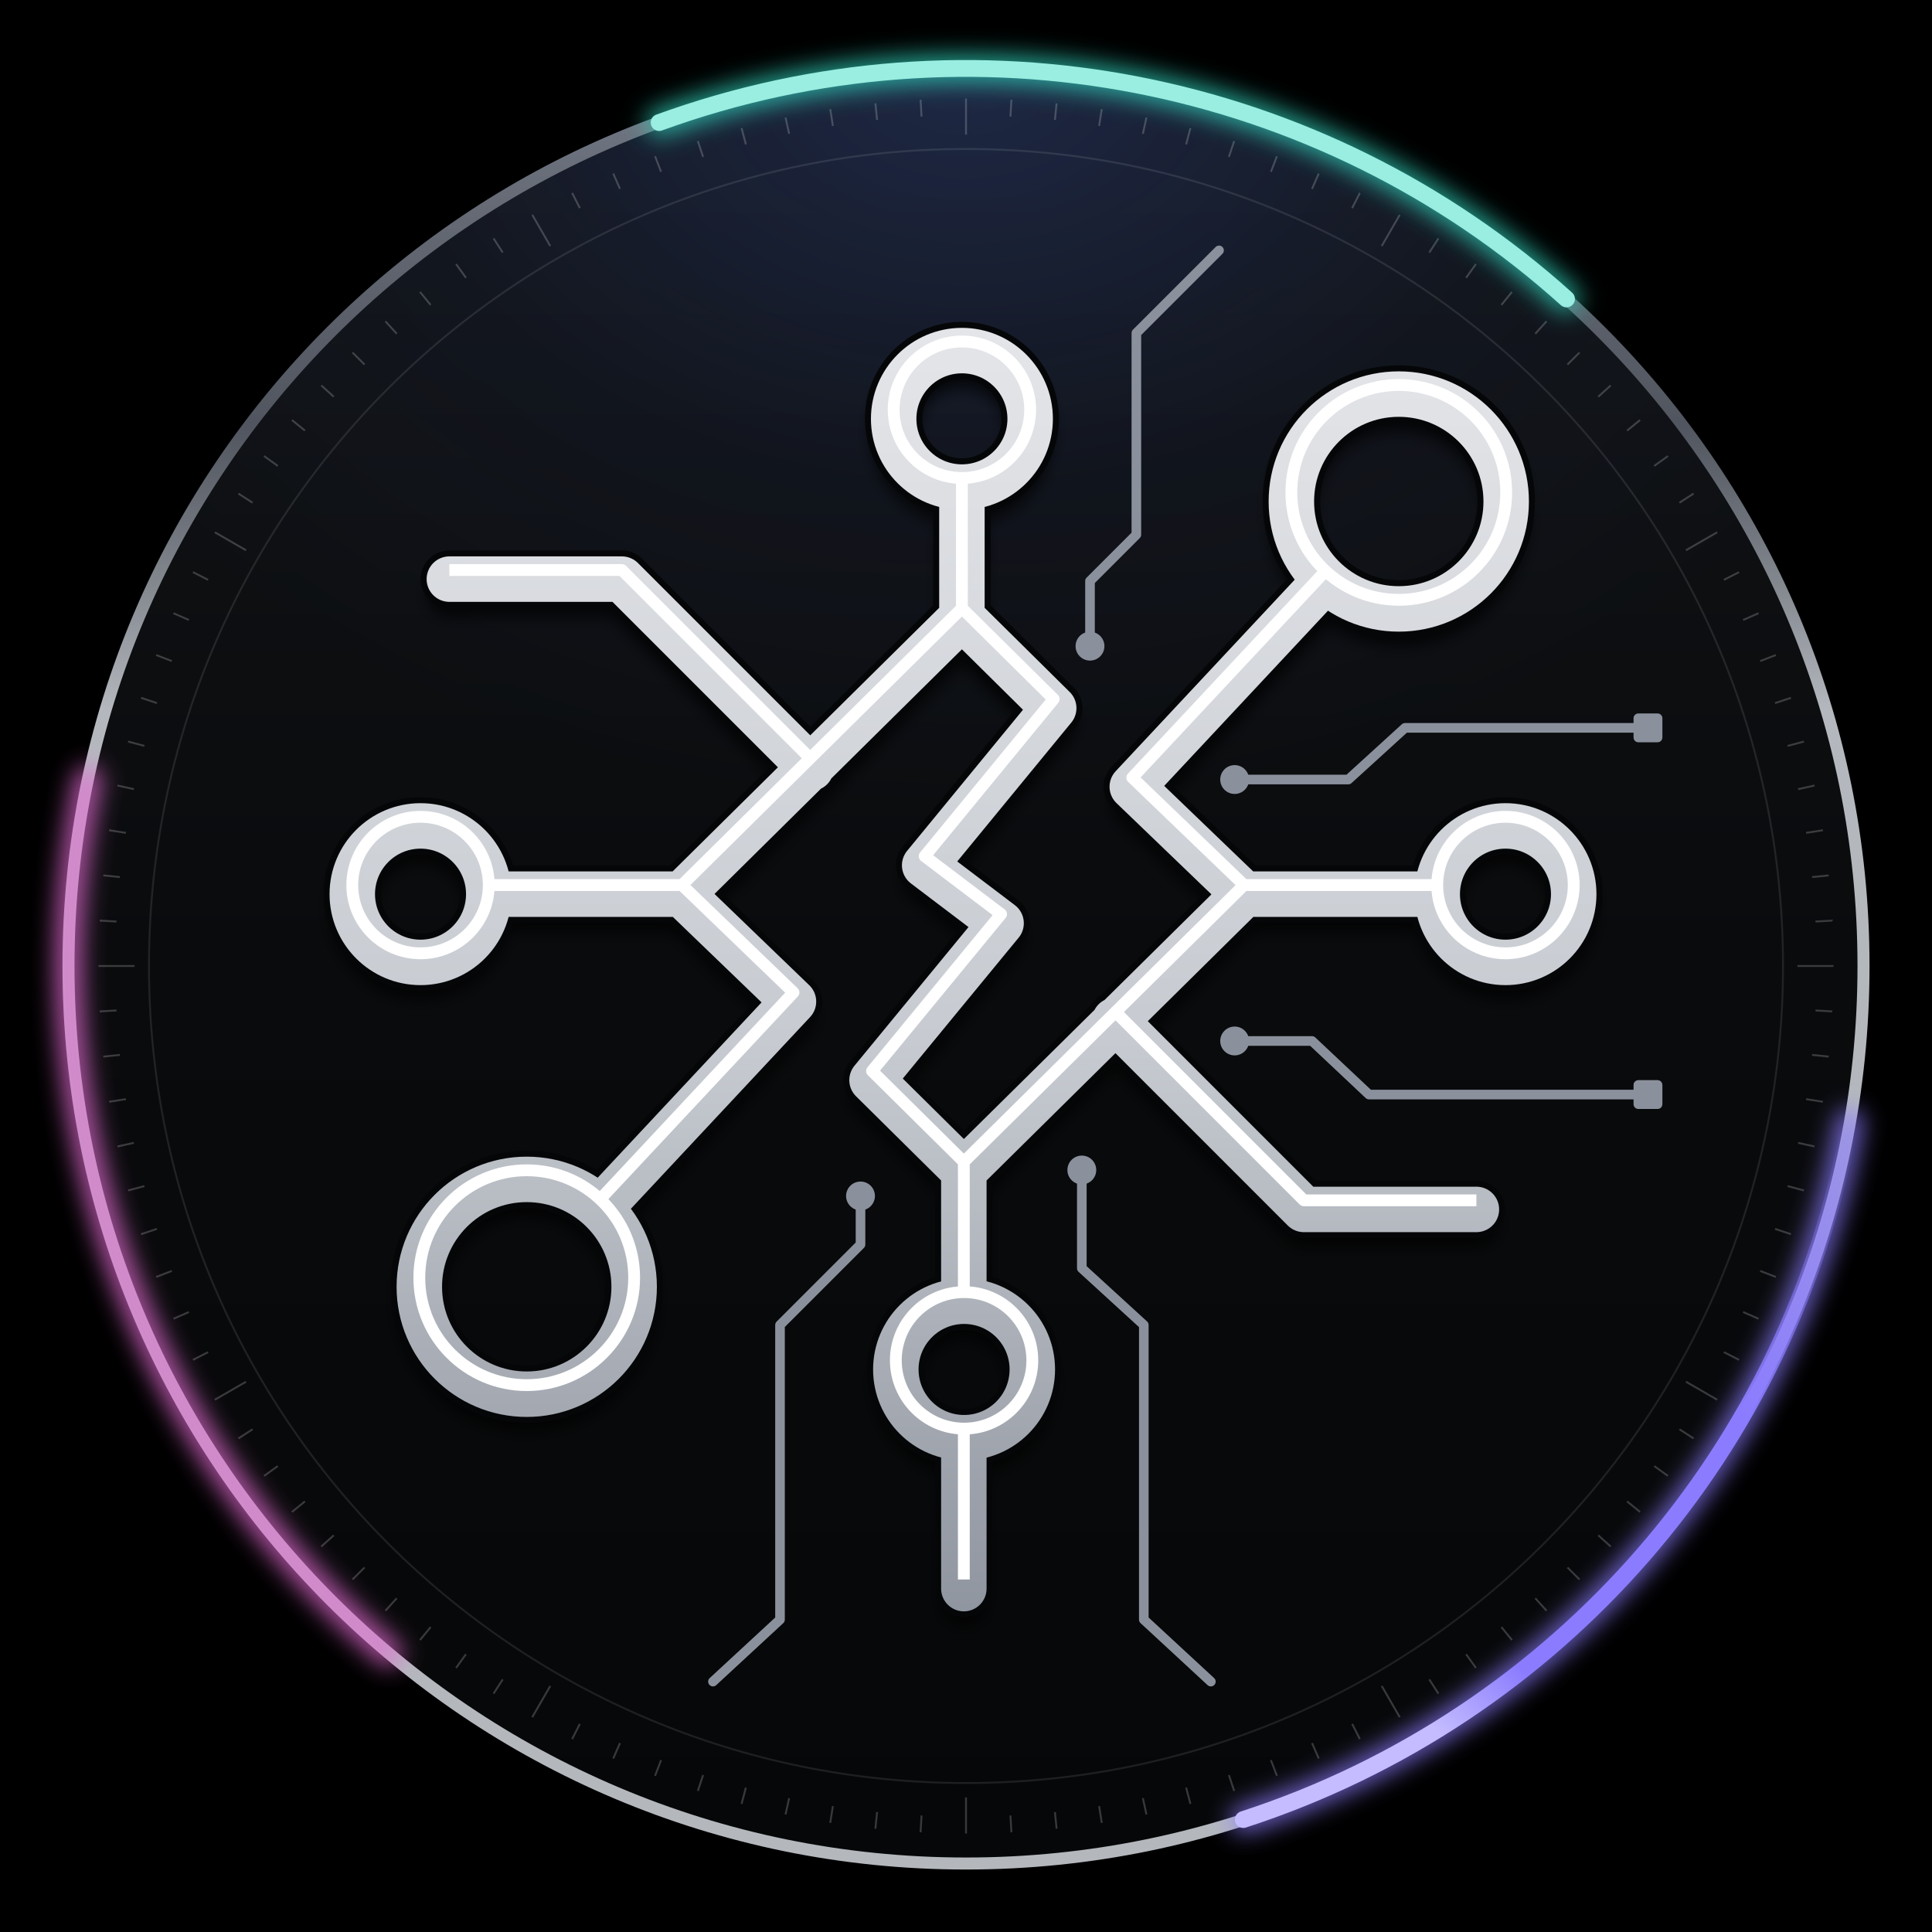
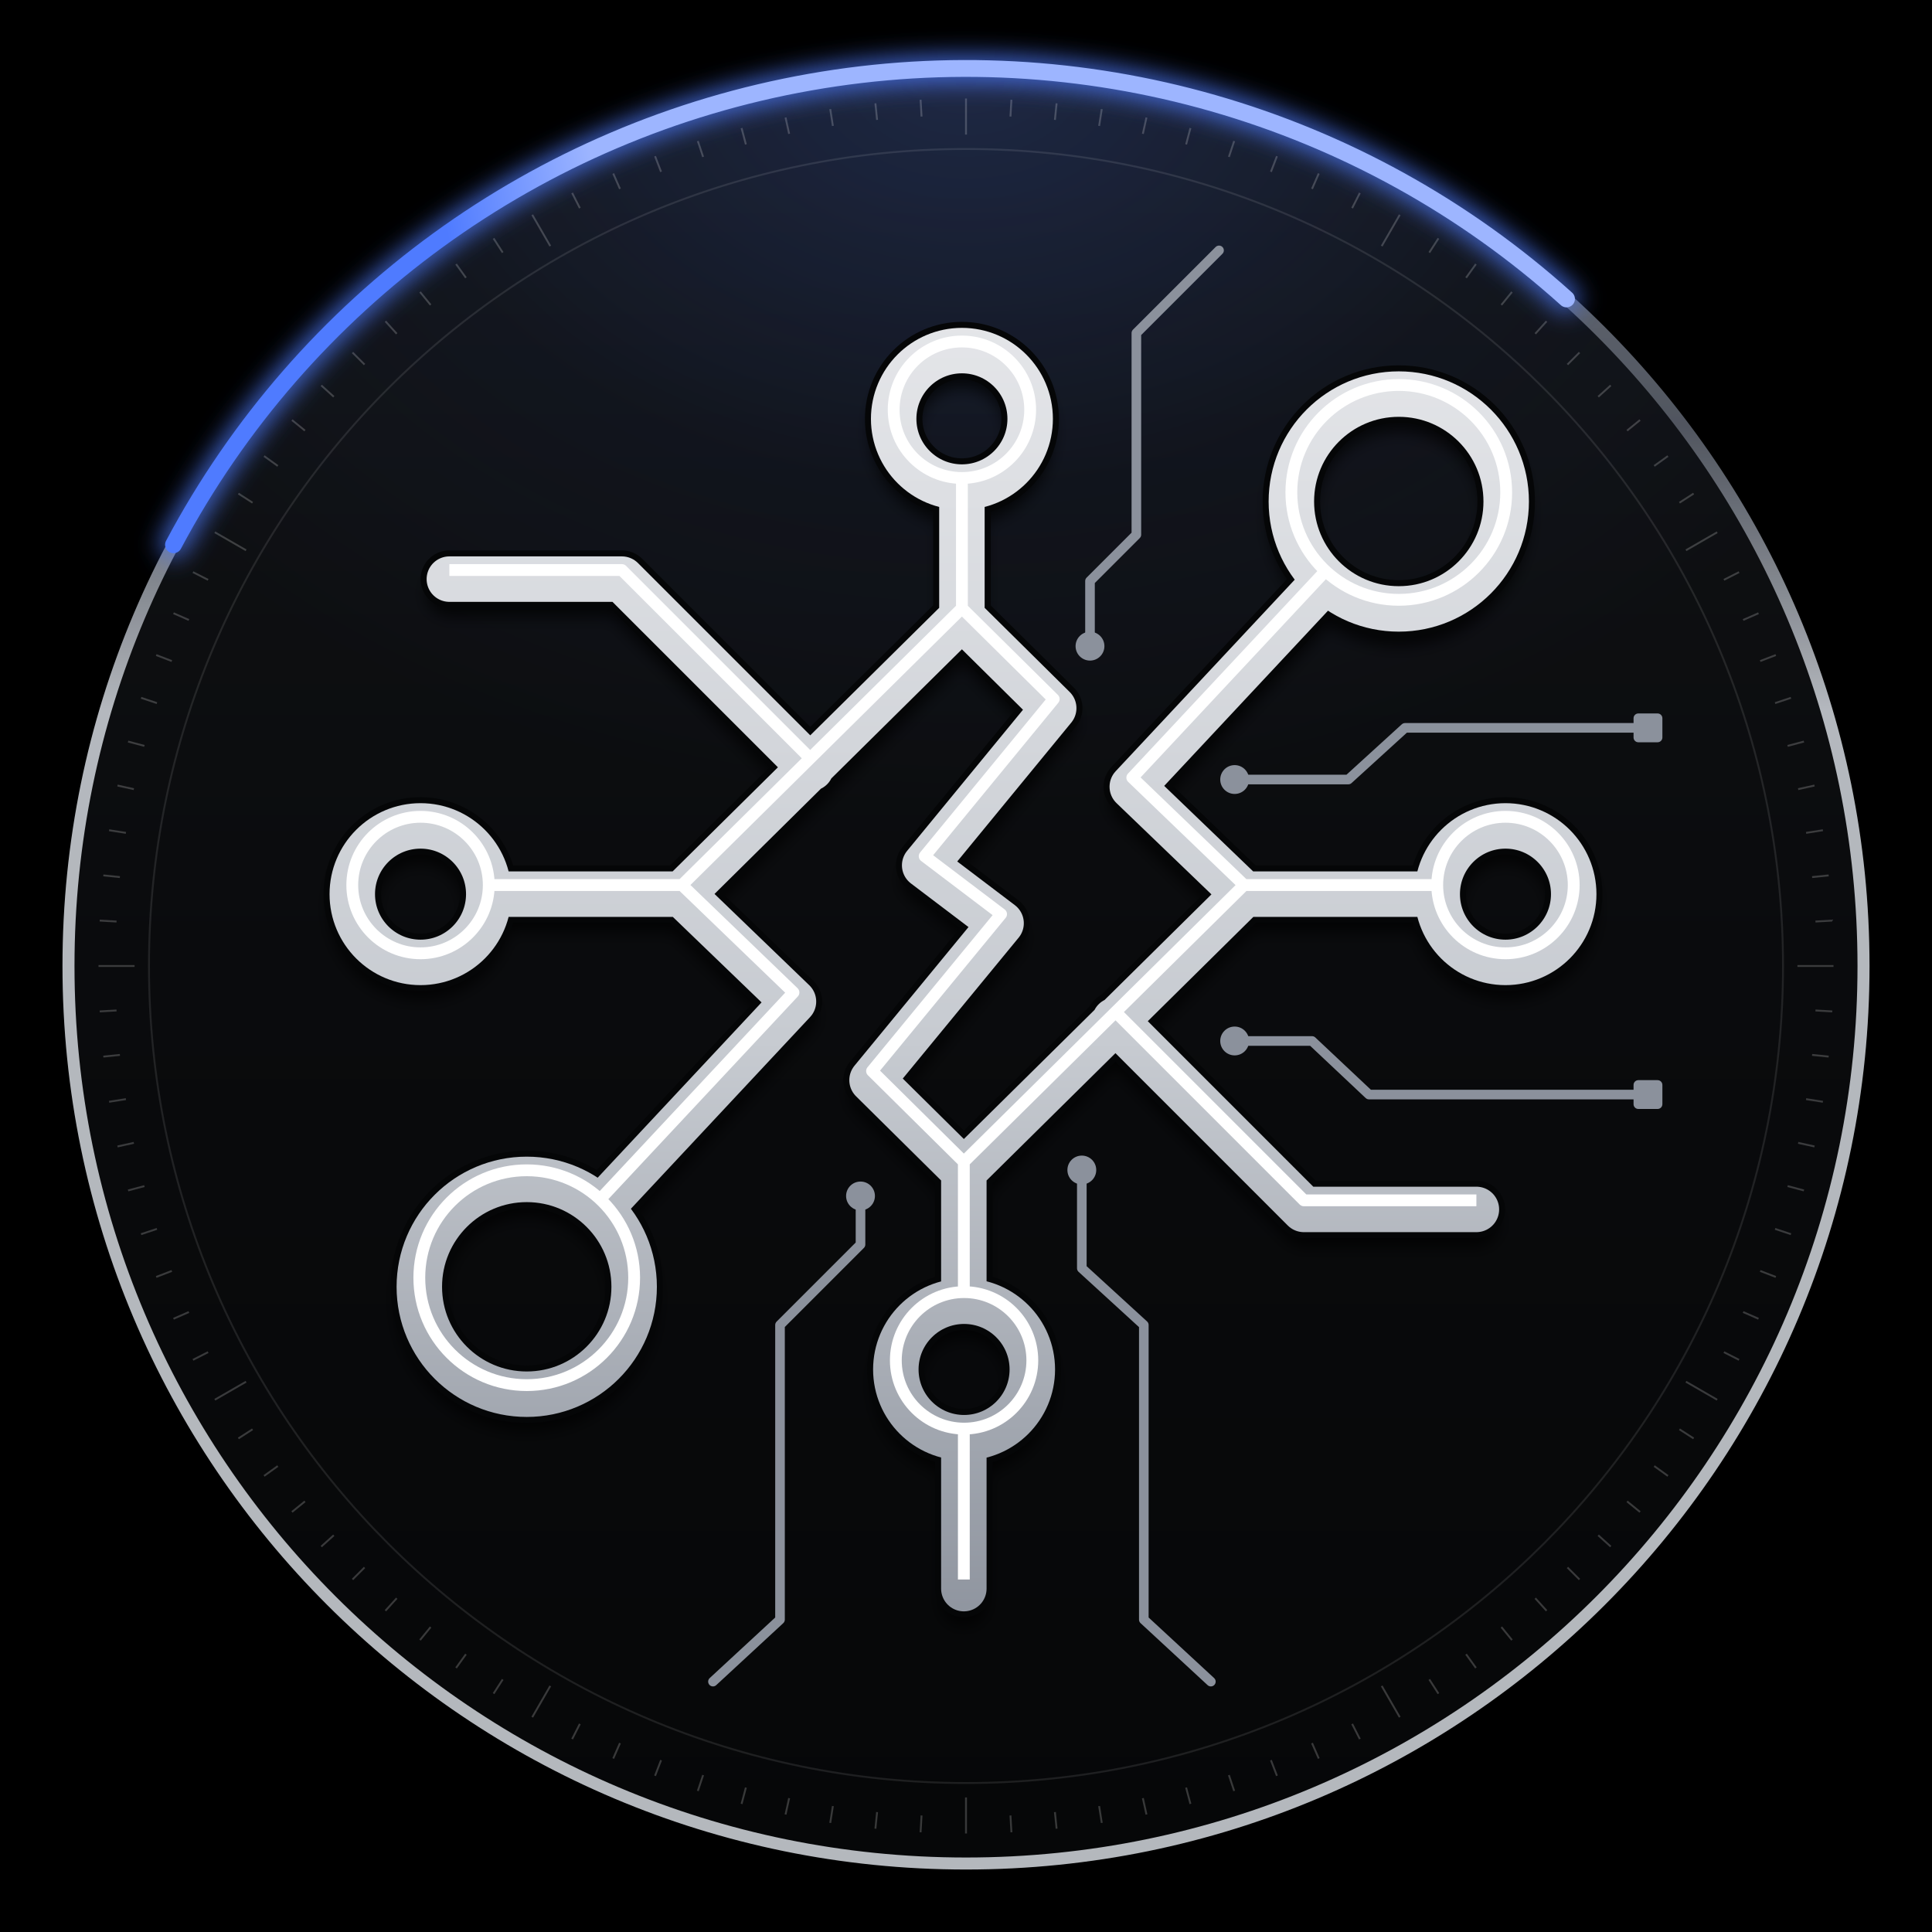
<svg xmlns="http://www.w3.org/2000/svg" width="1024" height="1024" viewBox="-402 -402 804 804" shape-rendering="geometricPrecision" role="img" aria-label="Botlane" class="shrink-0">
  <rect x="-402" y="-402" width="804" height="804" fill="#000000" />
  <defs>
    <linearGradient id="_R_0_-ring" gradientUnits="userSpaceOnUse" x1="0" y1="-540" x2="0" y2="540">
      <stop offset="0" style="stop-color:#EDEEF0" />
      <stop offset="1" stop-opacity="0.62" style="stop-color:#EDEEF0" />
    </linearGradient>
    <linearGradient id="_R_0_-arc0" gradientUnits="userSpaceOnUse" x1="-237.8" y1="-410.8" x2="-86.4" y2="-468.2">
-       <stop offset="0" stop-opacity="0.5" style="stop-color:#5BDACB" />
-       <stop offset="1" style="stop-color:#5BDACB" />
-     </linearGradient>
-     <linearGradient id="_R_0_-arc1" gradientUnits="userSpaceOnUse" x1="202.5" y1="392.2" x2="392" y2="205.4">
-       <stop offset="0" stop-opacity="0.5" style="stop-color:#A397FB" />
-       <stop offset="1" style="stop-color:#A397FB" />
-     </linearGradient>
-     <linearGradient id="_R_0_-arc2" gradientUnits="userSpaceOnUse" x1="77.5" y1="433.7" x2="-372.9" y2="229.6">
-       <stop offset="0" stop-opacity="0.5" style="stop-color:#E58ADA" />
-       <stop offset="1" style="stop-color:#E58ADA" />
+       <stop offset="0" stop-opacity="0.5" style="stop-color:#4F7BFF" />
+       <stop offset="1" style="stop-color:#4F7BFF" />
    </linearGradient>
    <linearGradient id="_R_0_-glass" gradientUnits="userSpaceOnUse" x1="0" y1="-376" x2="0" y2="376">
      <stop offset="0" stop-color="#121417" />
      <stop offset="0.5" stop-color="#0A0B0D" />
      <stop offset="1" stop-color="#060708" />
    </linearGradient>
    <radialGradient id="_R_0_-fall" gradientUnits="userSpaceOnUse" cx="0" cy="0" r="1" gradientTransform="translate(0 -376) scale(432.4 312.08)">
      <stop offset="0" stop-color="#4F7BFF" stop-opacity="0.2" />
      <stop offset="0.55" stop-color="#4F7BFF" stop-opacity="0.045" />
      <stop offset="1" stop-color="#4F7BFF" stop-opacity="0" />
    </radialGradient>
    <linearGradient id="_R_0_-edge" gradientUnits="userSpaceOnUse" x1="0" y1="-376" x2="0" y2="376">
      <stop offset="0" stop-color="#fff" />
      <stop offset="0.35" stop-color="#B6BAC2" stop-opacity="0.75" />
      <stop offset="0.8" stop-color="#6C727E" stop-opacity="0.7" />
      <stop offset="1" stop-color="#C7CBD1" stop-opacity="0.9" />
    </linearGradient>
    <linearGradient id="_R_0_-metal" gradientUnits="userSpaceOnUse" x1="0" y1="-310" x2="0" y2="310">
      <stop offset="0" stop-color="#E8E9EC" />
      <stop offset="0.55" stop-color="#C7CBD1" />
      <stop offset="1" stop-color="#868C97" />
    </linearGradient>
-     <linearGradient id="_R_0_-beam0" gradientUnits="userSpaceOnUse" x1="-127.7" y1="-351" x2="249.9" y2="-277.6">
-       <stop offset="0" stop-color="#2DD4BF" stop-opacity="0" />
-       <stop offset="0.4" stop-color="#2DD4BF" />
-       <stop offset="0.86" stop-color="#2DD4BF" />
-       <stop offset="1" stop-color="#99EDE1" />
-     </linearGradient>
-     <linearGradient id="_R_0_-beam1" gradientUnits="userSpaceOnUse" x1="367.8" y1="64.9" x2="115.4" y2="355.2">
-       <stop offset="0" stop-color="#8B7CFF" stop-opacity="0" />
-       <stop offset="0.4" stop-color="#8B7CFF" />
-       <stop offset="0.86" stop-color="#8B7CFF" />
-       <stop offset="1" stop-color="#C4BCFF" />
-     </linearGradient>
-     <linearGradient id="_R_0_-beam2" gradientUnits="userSpaceOnUse" x1="-240.1" y1="286.1" x2="-365.3" y2="-77.7">
-       <stop offset="0" stop-color="#E36BD3" stop-opacity="0" />
-       <stop offset="0.4" stop-color="#E36BD3" />
-       <stop offset="0.86" stop-color="#E36BD3" />
-       <stop offset="1" stop-color="#F4B9EC" />
+     <linearGradient id="_R_0_-beam0" gradientUnits="userSpaceOnUse" x1="-329.8" y1="-175.3" x2="249.9" y2="-277.6">
+       <stop offset="0" stop-color="#4F7BFF" stop-opacity="0" />
+       <stop offset="0.4" stop-color="#4F7BFF" />
+       <stop offset="0.86" stop-color="#4F7BFF" />
+       <stop offset="1" stop-color="#9DB5FF" />
    </linearGradient>
    <filter id="_R_0_-blur" filterUnits="userSpaceOnUse" x="-402" y="-402" width="804" height="804">
      <feGaussianBlur stdDeviation="5" />
    </filter>
    <filter id="_R_0_-soft" filterUnits="userSpaceOnUse" x="-376" y="-376" width="752" height="752">
      <feGaussianBlur stdDeviation="3" />
    </filter>
    <clipPath id="_R_0_-in">
      <circle r="375" />
    </clipPath>
    <mask id="_R_0_-inner" maskUnits="userSpaceOnUse" x="-376" y="-376" width="752" height="752">
      <path d="M-1.7 -199.3L-1.7 -145.1L36.5 -107.3L-17.2 -41.9L14.6 -17.8L-39.1 47.5L-0.9 85.3L-0.9 139.5M-0.9 196.3L-0.9 259.1M-1.7 -145.1L-118.2 -29.9L-198.6 -29.9M-0.9 85.3L115.7 -29.9L196.1 -29.9M-118.2 -29.9L-71.8 14.8L-152.2 100.8M115.7 -29.9L69.2 -74.6L149.6 -160.6M-215.0 -161.0L-143.2 -161.0L-64.5 -82.3M212.4 101.3L140.6 101.3L61.9 22.6M-30.1 -227.7a28.4 28.4 0 1 0 56.8 0a28.4 28.4 0 1 0 -56.8 0ZM-29.2 167.9a28.4 28.4 0 1 0 56.8 0a28.4 28.4 0 1 0 -56.8 0ZM-255.4 -29.9a28.4 28.4 0 1 0 56.8 0a28.4 28.4 0 1 0 -56.8 0ZM196.1 -29.9a28.4 28.4 0 1 0 56.8 0a28.4 28.4 0 1 0 -56.8 0ZM-227.5 133.5a44.7 44.7 0 1 0 89.4 0a44.7 44.7 0 1 0 -89.4 0ZM135.4 -193.3a44.7 44.7 0 1 0 89.4 0a44.7 44.7 0 1 0 -89.4 0Z" fill="none" stroke="#fff" stroke-width="15.92" stroke-linecap="round" stroke-linejoin="round" />
    </mask>
  </defs>
  <circle r="376" fill="url(#_R_0_-glass)" />
  <circle r="376" fill="url(#_R_0_-fall)" />
  <g clip-path="url(#_R_0_-in)" fill="none" stroke-linecap="round" stroke-linejoin="round">
    <path d="M361.0 0.0L346.0 0.0M360.5 18.9L353.5 18.5M359.0 37.7L352.1 37.0M356.6 56.5L349.6 55.4M353.1 75.1L346.3 73.6M348.7 93.4L341.9 91.6M343.3 111.6L336.7 109.4M337.0 129.4L330.5 126.9M329.8 146.8L323.4 144.0M321.7 163.9L315.4 160.7M312.6 180.5L299.6 173.0M302.8 196.6L296.9 192.8M292.1 212.2L286.4 208.1M280.5 227.2L275.1 222.8M268.3 241.6L263.1 236.9M255.3 255.3L250.3 250.3M241.6 268.3L236.9 263.1M227.2 280.5L222.8 275.1M212.2 292.1L208.1 286.4M196.6 302.8L192.8 296.9M180.5 312.6L173.0 299.6M163.9 321.7L160.7 315.4M146.8 329.8L144.0 323.4M129.4 337.0L126.9 330.5M111.6 343.3L109.4 336.7M93.4 348.7L91.6 341.9M75.1 353.1L73.6 346.3M56.5 356.6L55.4 349.6M37.7 359.0L37.0 352.1M18.9 360.5L18.5 353.5M0.0 361.0L0.0 346.0M-18.9 360.5L-18.5 353.5M-37.7 359.0L-37.0 352.1M-56.5 356.6L-55.4 349.6M-75.1 353.1L-73.6 346.3M-93.4 348.7L-91.6 341.9M-111.6 343.3L-109.4 336.7M-129.4 337.0L-126.9 330.5M-146.8 329.8L-144.0 323.4M-163.9 321.7L-160.7 315.4M-180.5 312.6L-173.0 299.6M-196.6 302.8L-192.8 296.9M-212.2 292.1L-208.1 286.4M-227.2 280.5L-222.8 275.1M-241.6 268.3L-236.9 263.1M-255.3 255.3L-250.3 250.3M-268.3 241.6L-263.1 236.9M-280.5 227.2L-275.1 222.8M-292.1 212.2L-286.4 208.1M-302.8 196.6L-296.9 192.8M-312.6 180.5L-299.6 173.0M-321.7 163.9L-315.4 160.7M-329.8 146.8L-323.4 144.0M-337.0 129.4L-330.5 126.9M-343.3 111.6L-336.7 109.4M-348.7 93.4L-341.9 91.6M-353.1 75.1L-346.3 73.6M-356.6 56.5L-349.6 55.4M-359.0 37.7L-352.1 37.0M-360.5 18.9L-353.5 18.5M-361.0 0.0L-346.0 0.0M-360.5 -18.9L-353.5 -18.5M-359.0 -37.7L-352.1 -37.0M-356.6 -56.5L-349.6 -55.4M-353.1 -75.1L-346.3 -73.6M-348.7 -93.4L-341.9 -91.6M-343.3 -111.6L-336.7 -109.4M-337.0 -129.4L-330.5 -126.9M-329.8 -146.8L-323.4 -144.0M-321.7 -163.9L-315.4 -160.7M-312.6 -180.5L-299.6 -173.0M-302.8 -196.6L-296.9 -192.8M-292.1 -212.2L-286.4 -208.1M-280.5 -227.2L-275.1 -222.8M-268.3 -241.6L-263.1 -236.9M-255.3 -255.3L-250.3 -250.3M-241.6 -268.3L-236.9 -263.1M-227.2 -280.5L-222.8 -275.1M-212.2 -292.1L-208.1 -286.4M-196.6 -302.8L-192.8 -296.9M-180.5 -312.6L-173.0 -299.6M-163.9 -321.7L-160.7 -315.4M-146.8 -329.8L-144.0 -323.4M-129.4 -337.0L-126.9 -330.5M-111.6 -343.3L-109.4 -336.7M-93.4 -348.7L-91.6 -341.9M-75.1 -353.1L-73.6 -346.3M-56.5 -356.6L-55.4 -349.6M-37.7 -359.0L-37.0 -352.1M-18.9 -360.5L-18.5 -353.5M-0.0 -361.0L-0.0 -346.0M18.9 -360.5L18.5 -353.5M37.7 -359.0L37.0 -352.1M56.5 -356.6L55.4 -349.6M75.1 -353.1L73.6 -346.3M93.4 -348.7L91.6 -341.9M111.6 -343.3L109.4 -336.7M129.4 -337.0L126.9 -330.5M146.8 -329.8L144.0 -323.4M163.9 -321.7L160.7 -315.4M180.5 -312.6L173.0 -299.6M196.6 -302.8L192.8 -296.9M212.2 -292.1L208.1 -286.4M227.2 -280.5L222.8 -275.1M241.6 -268.3L236.9 -263.1M255.3 -255.3L250.3 -250.3M268.3 -241.6L263.1 -236.9M280.5 -227.2L275.1 -222.8M292.1 -212.2L286.4 -208.1M302.8 -196.6L296.9 -192.8M312.6 -180.5L299.6 -173.0M321.7 -163.9L315.4 -160.7M329.8 -146.8L323.4 -144.0M337.0 -129.4L330.5 -126.9M343.3 -111.6L336.7 -109.4M348.7 -93.4L341.9 -91.6M353.1 -75.1L346.3 -73.6M356.6 -56.5L349.6 -55.4M359.0 -37.7L352.1 -37.0M360.5 -18.9L353.5 -18.5" stroke="#fff" stroke-opacity="0.2" stroke-width="1" stroke-linecap="butt" vector-effect="non-scaling-stroke" />
    <circle r="340" stroke="#fff" stroke-opacity="0.1" stroke-width="1" vector-effect="non-scaling-stroke" />
    <path d="M105.3 -297.8L70.9 -263.4L70.9 -179.5L51.6 -160.2L51.6 -133.1M283.8 -99.1L182.7 -99.1L159.1 -77.6L111.8 -77.6M283.8 53.5L167.7 53.5L144.0 31.2L111.8 31.2M-105.3 297.8L-77.4 272.0L-77.4 149.4L-43.9 115.9L-43.9 95.7M101.9 297.8L74.0 272.0L74.0 149.4L48.2 125.8L48.2 84.9" stroke="#8B919C" stroke-width="5.095" vector-effect="non-scaling-stroke" />
    <g fill="#8B919C" stroke="none">
      <circle cx="51.6" cy="-133.1" r="6" />
      <circle cx="111.8" cy="-77.6" r="6" />
      <circle cx="111.8" cy="31.2" r="6" />
      <circle cx="-43.9" cy="95.7" r="6" />
      <circle cx="48.2" cy="84.9" r="6" />
      <rect x="277.8" y="-105.1" width="12" height="12" rx="2" />
      <rect x="277.8" y="47.5" width="12" height="12" rx="2" />
    </g>
    <path d="M-1.7 -199.3L-1.7 -145.1L36.5 -107.3L-17.2 -41.9L14.6 -17.8L-39.1 47.5L-0.9 85.3L-0.9 139.5M-0.9 196.3L-0.9 259.1M-1.7 -145.1L-118.2 -29.9L-198.6 -29.9M-0.9 85.3L115.7 -29.9L196.1 -29.9M-118.2 -29.9L-71.8 14.8L-152.2 100.8M115.7 -29.9L69.2 -74.6L149.6 -160.6M-215.0 -161.0L-143.2 -161.0L-64.5 -82.3M212.4 101.3L140.6 101.3L61.9 22.6M-30.1 -227.7a28.4 28.4 0 1 0 56.8 0a28.4 28.4 0 1 0 -56.8 0ZM-29.2 167.9a28.4 28.4 0 1 0 56.8 0a28.4 28.4 0 1 0 -56.8 0ZM-255.4 -29.9a28.4 28.4 0 1 0 56.8 0a28.4 28.4 0 1 0 -56.8 0ZM196.1 -29.9a28.4 28.4 0 1 0 56.8 0a28.4 28.4 0 1 0 -56.8 0ZM-227.5 133.5a44.7 44.7 0 1 0 89.4 0a44.7 44.7 0 1 0 -89.4 0ZM135.4 -193.3a44.7 44.7 0 1 0 89.4 0a44.7 44.7 0 1 0 -89.4 0Z" stroke="#000" stroke-opacity="0.75" stroke-width="18.92" transform="translate(0 6)" filter="url(#_R_0_-soft)" />
    <path d="M-1.7 -199.3L-1.7 -145.1L36.5 -107.3L-17.2 -41.9L14.6 -17.8L-39.1 47.5L-0.9 85.3L-0.9 139.5M-0.9 196.3L-0.9 259.1M-1.7 -145.1L-118.2 -29.9L-198.6 -29.9M-0.9 85.3L115.7 -29.9L196.1 -29.9M-118.2 -29.9L-71.8 14.8L-152.2 100.8M115.7 -29.9L69.2 -74.6L149.6 -160.6M-215.0 -161.0L-143.2 -161.0L-64.5 -82.3M212.4 101.3L140.6 101.3L61.9 22.6M-30.1 -227.7a28.4 28.4 0 1 0 56.8 0a28.4 28.4 0 1 0 -56.8 0ZM-29.2 167.9a28.4 28.4 0 1 0 56.8 0a28.4 28.4 0 1 0 -56.8 0ZM-255.4 -29.9a28.4 28.4 0 1 0 56.8 0a28.4 28.4 0 1 0 -56.8 0ZM196.1 -29.9a28.4 28.4 0 1 0 56.8 0a28.4 28.4 0 1 0 -56.8 0ZM-227.5 133.5a44.7 44.7 0 1 0 89.4 0a44.7 44.7 0 1 0 -89.4 0ZM135.4 -193.3a44.7 44.7 0 1 0 89.4 0a44.7 44.7 0 1 0 -89.4 0Z" stroke="#050607" stroke-width="23.92" />
    <path d="M-1.7 -199.3L-1.7 -145.1L36.5 -107.3L-17.2 -41.9L14.6 -17.8L-39.1 47.5L-0.9 85.3L-0.9 139.5M-0.9 196.3L-0.9 259.1M-1.7 -145.1L-118.2 -29.9L-198.6 -29.9M-0.9 85.3L115.7 -29.9L196.1 -29.9M-118.2 -29.9L-71.8 14.8L-152.2 100.8M115.7 -29.9L69.2 -74.6L149.6 -160.6M-215.0 -161.0L-143.2 -161.0L-64.5 -82.3M212.4 101.3L140.6 101.3L61.9 22.6M-30.1 -227.7a28.4 28.4 0 1 0 56.8 0a28.4 28.4 0 1 0 -56.8 0ZM-29.2 167.9a28.4 28.4 0 1 0 56.8 0a28.4 28.4 0 1 0 -56.8 0ZM-255.4 -29.9a28.4 28.4 0 1 0 56.8 0a28.4 28.4 0 1 0 -56.8 0ZM196.1 -29.9a28.4 28.4 0 1 0 56.8 0a28.4 28.4 0 1 0 -56.8 0ZM-227.5 133.5a44.7 44.7 0 1 0 89.4 0a44.7 44.7 0 1 0 -89.4 0ZM135.4 -193.3a44.7 44.7 0 1 0 89.4 0a44.7 44.7 0 1 0 -89.4 0Z" stroke="url(#_R_0_-metal)" stroke-width="18.92" />
    <g mask="url(#_R_0_-inner)">
      <path d="M-1.7 -199.3L-1.7 -145.1L36.5 -107.3L-17.2 -41.9L14.6 -17.8L-39.1 47.5L-0.9 85.3L-0.9 139.5M-0.9 196.3L-0.9 259.1M-1.7 -145.1L-118.2 -29.9L-198.6 -29.9M-0.9 85.3L115.7 -29.9L196.1 -29.9M-118.2 -29.9L-71.8 14.8L-152.2 100.8M115.7 -29.9L69.2 -74.6L149.6 -160.6M-215.0 -161.0L-143.2 -161.0L-64.5 -82.3M212.4 101.3L140.6 101.3L61.9 22.6M-30.1 -227.7a28.4 28.4 0 1 0 56.8 0a28.4 28.4 0 1 0 -56.8 0ZM-29.2 167.9a28.4 28.4 0 1 0 56.8 0a28.4 28.4 0 1 0 -56.8 0ZM-255.4 -29.9a28.4 28.4 0 1 0 56.8 0a28.4 28.4 0 1 0 -56.8 0ZM196.1 -29.9a28.4 28.4 0 1 0 56.8 0a28.4 28.4 0 1 0 -56.8 0ZM-227.5 133.5a44.7 44.7 0 1 0 89.4 0a44.7 44.7 0 1 0 -89.4 0ZM135.4 -193.3a44.7 44.7 0 1 0 89.4 0a44.7 44.7 0 1 0 -89.4 0Z" stroke="#fff" stroke-width="4.919" stroke-linecap="butt" transform="translate(0 -3.784)" />
    </g>
  </g>
  <circle r="373.5" fill="none" stroke="url(#_R_0_-edge)" stroke-width="6.368" vector-effect="non-scaling-stroke" />
  <g fill="none" stroke-linecap="round">
    <g>
-       <path d="M-127.7 -351A373.5 373.5 0 0 1 249.9 -277.6" stroke="#2DD4BF" stroke-opacity="0.8" stroke-width="11" filter="url(#_R_0_-blur)" />
-       <path d="M-127.7 -351A373.5 373.5 0 0 1 249.9 -277.6" stroke="url(#_R_0_-beam0)" stroke-width="8.915" vector-effect="non-scaling-stroke" />
-     </g>
-     <g>
-       <path d="M367.8 64.9A373.5 373.5 0 0 1 115.4 355.2" stroke="#8B7CFF" stroke-opacity="0.8" stroke-width="11" filter="url(#_R_0_-blur)" />
-       <path d="M367.8 64.9A373.5 373.5 0 0 1 115.4 355.2" stroke="url(#_R_0_-beam1)" stroke-width="8.915" vector-effect="non-scaling-stroke" />
-     </g>
-     <g>
-       <path d="M-240.1 286.1A373.5 373.5 0 0 1 -365.3 -77.7" stroke="#E36BD3" stroke-opacity="0.8" stroke-width="11" filter="url(#_R_0_-blur)" />
-       <path d="M-240.1 286.1A373.5 373.5 0 0 1 -365.3 -77.7" stroke="url(#_R_0_-beam2)" stroke-width="8.915" vector-effect="non-scaling-stroke" />
+       <path d="M-329.8 -175.3A373.5 373.5 0 0 1 249.9 -277.6" stroke="#4F7BFF" stroke-opacity="0.8" stroke-width="11" filter="url(#_R_0_-blur)" />
+       <path d="M-329.8 -175.3A373.5 373.5 0 0 1 249.9 -277.6" stroke="url(#_R_0_-beam0)" stroke-width="8.915" vector-effect="non-scaling-stroke" />
    </g>
  </g>
</svg>
